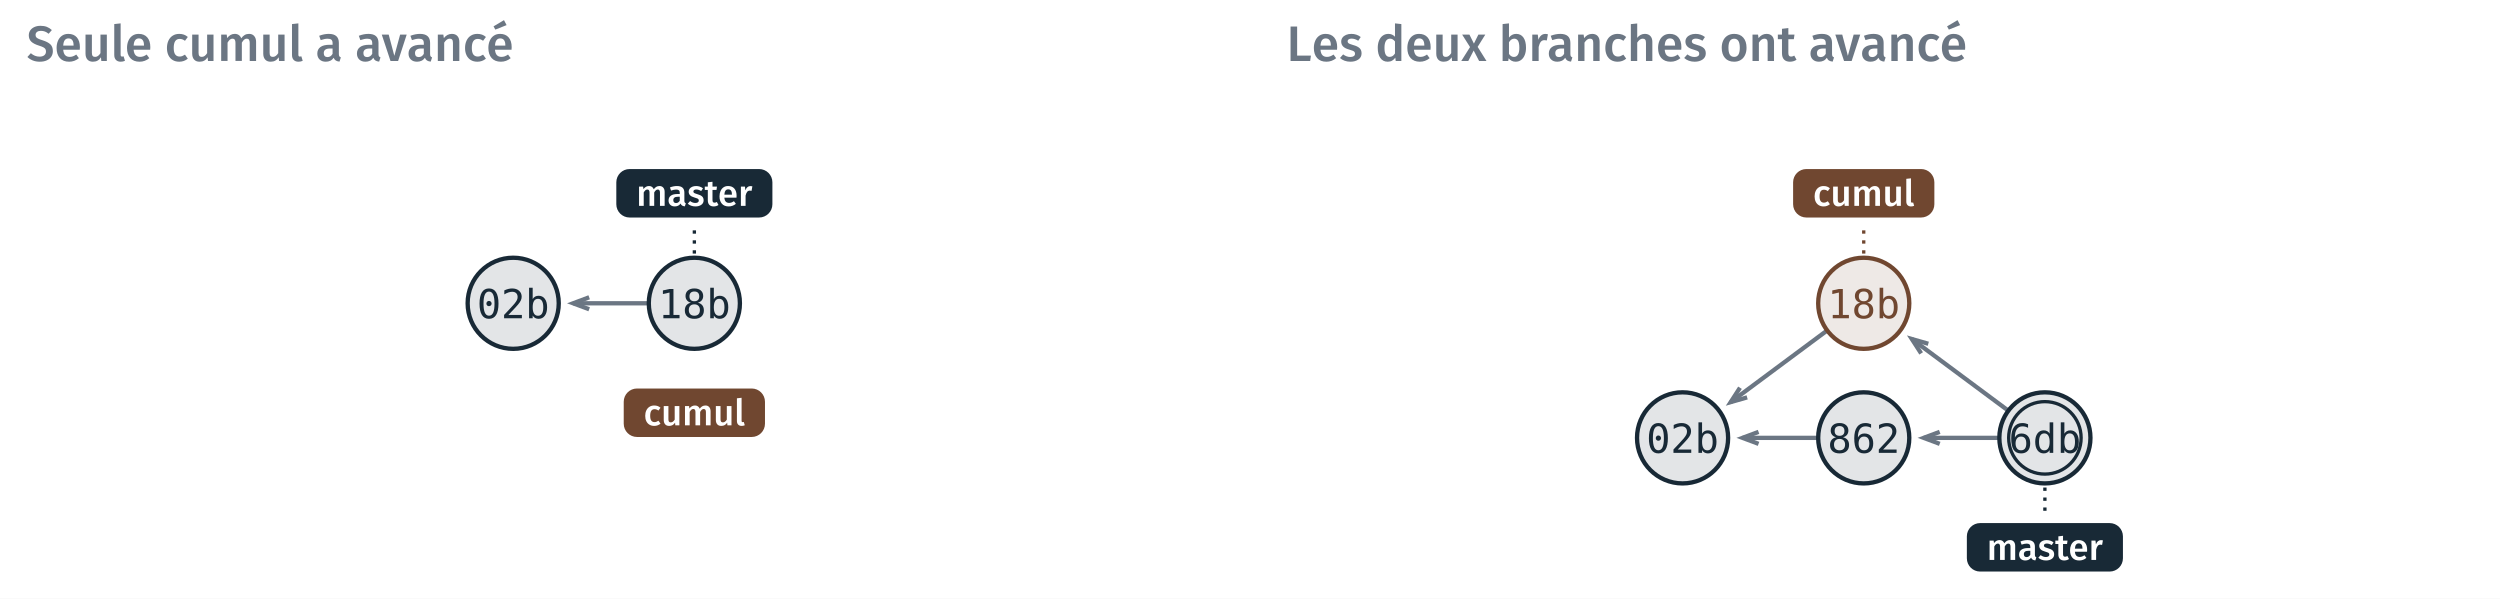
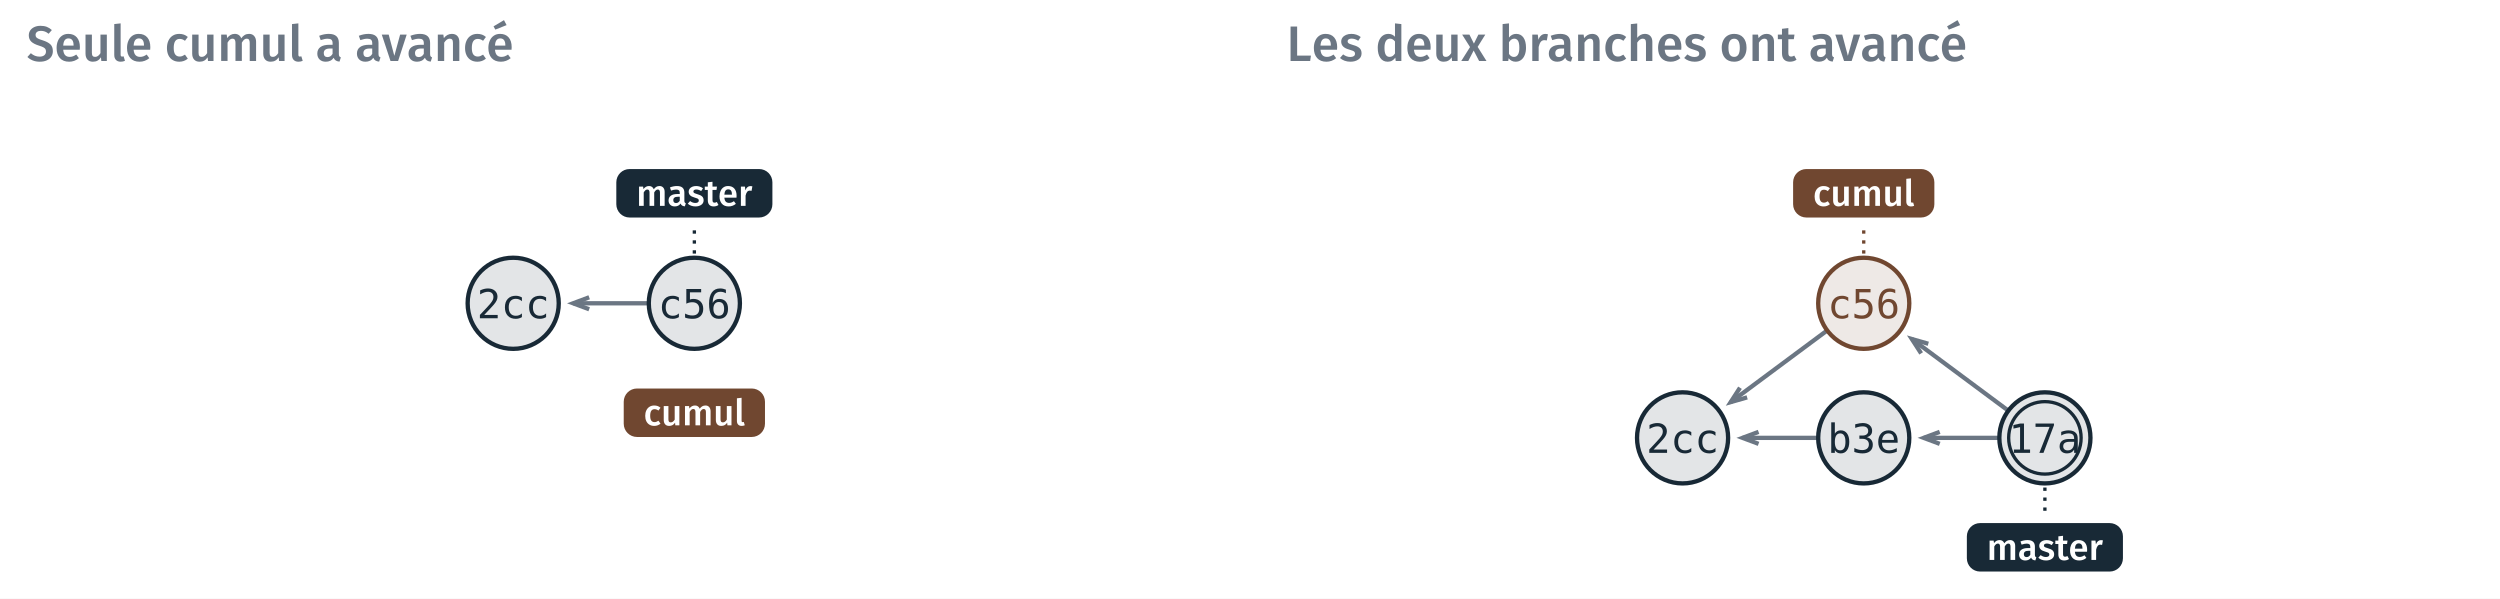
<svg xmlns="http://www.w3.org/2000/svg" xmlns:xlink="http://www.w3.org/1999/xlink" viewBox="0 0 753.008 180.32" width="753.008pt" height="180.32pt">
  <path fill="#ffffff" fill-rule="nonzero" d="M 0 0v 180.32h 753.008v -180.32Z " />
  <g transform="translate(8 8)">
    <g transform="matrix(1 0 0 -1 0 10.365)">
      <use xlink:href="#g34920DC340AC0C102C23E41EA1D103FE" x="0" y="0" fill="#6b7683" fill-rule="nonzero" />
      <use xlink:href="#g350F5928E989DB791F1D035F1FC17CD2" x="8.4" y="0" fill="#6b7683" fill-rule="nonzero" />
      <use xlink:href="#g2A3DEC258FBEEE7E6DEBD7495106C517" x="16.68" y="0" fill="#6b7683" fill-rule="nonzero" />
      <use xlink:href="#g994AC41E0F0BFC637D782C4E1D128283" x="25.335" y="0" fill="#6b7683" fill-rule="nonzero" />
      <use xlink:href="#g350F5928E989DB791F1D035F1FC17CD2" x="29.61" y="0" fill="#6b7683" fill-rule="nonzero" />
      <use xlink:href="#gBF2F677CC0C3E1ACA378AB29A5D49662" x="41.64" y="0" fill="#6b7683" fill-rule="nonzero" />
      <use xlink:href="#g2A3DEC258FBEEE7E6DEBD7495106C517" x="48.81" y="0" fill="#6b7683" fill-rule="nonzero" />
      <use xlink:href="#g44CBF918C9463109B2374E115EE64607" x="57.465" y="0" fill="#6b7683" fill-rule="nonzero" />
      <use xlink:href="#g2A3DEC258FBEEE7E6DEBD7495106C517" x="70.215" y="0" fill="#6b7683" fill-rule="nonzero" />
      <use xlink:href="#g994AC41E0F0BFC637D782C4E1D128283" x="78.87" y="0" fill="#6b7683" fill-rule="nonzero" />
      <use xlink:href="#g1F3A61A4A8785A37A6C0ED5606730C7E" x="87.045" y="0" fill="#6b7683" fill-rule="nonzero" />
      <use xlink:href="#g1F3A61A4A8785A37A6C0ED5606730C7E" x="98.985" y="0" fill="#6b7683" fill-rule="nonzero" />
      <use xlink:href="#g8CD951F0CF547FBB5A1A20AA083895E5" x="106.965" y="0" fill="#6b7683" fill-rule="nonzero" />
      <use xlink:href="#g1F3A61A4A8785A37A6C0ED5606730C7E" x="114.525" y="0" fill="#6b7683" fill-rule="nonzero" />
      <use xlink:href="#g3FC8FC01464E9C45C73B69D92287A1D7" x="122.715" y="0" fill="#6b7683" fill-rule="nonzero" />
      <use xlink:href="#gBF2F677CC0C3E1ACA378AB29A5D49662" x="131.43" y="0" fill="#6b7683" fill-rule="nonzero" />
      <use xlink:href="#g43D339D1BFDFDBBADDD34128D2D4FC19" x="138.45" y="0" fill="#6b7683" fill-rule="nonzero" />
    </g>
    <g transform="translate(132.8554 42.915)">
      <path fill="none" stroke="#6b7683" stroke-width="1.3" stroke-linecap="butt" stroke-linejoin="miter" stroke-miterlimit="4" transform="translate(31.78509 40.43497)" d="M 0 0m 22.782 0h -22.782" />
      <path fill="none" stroke="#6b7683" stroke-width="1.3" stroke-linecap="butt" stroke-linejoin="miter" stroke-miterlimit="4" transform="translate(31.78506 38.62788)" d="M 0 0m 4.819 3.614l -4.819 -1.807l 4.819 -1.807" />
      <path fill="#e3e5e7" fill-rule="nonzero" stroke="#182936" stroke-width="1.3" stroke-linecap="butt" stroke-linejoin="miter" stroke-miterlimit="4" transform="translate(0 26.71528)" d="M 0 0m 13.72 0c -7.57 0 -13.72 6.149 -13.72 13.72c 0 7.57 6.149 13.72 13.72 13.72c 7.57 0 13.72 -6.149 13.72 -13.72c 0 -7.57 -6.149 -13.72 -13.72 -13.72Z " />
      <path fill="none" transform="translate(2.792463 35.75272)" d="M 0 0h 21.854v 9.365h -21.854v -9.365Z " />
      <g transform="translate(2.792463 35.75272)">
        <g transform="matrix(1 0 0 -1 0 9.193164)">
-           <use xlink:href="#g50AC3CED861D3E5D03ECAC8BCE825CF3" x="0" y="0" fill="#182936" fill-rule="nonzero" />
-           <use xlink:href="#g6074D1381E1BBE586EBA8080EFF963A7" x="7.285" y="0" fill="#182936" fill-rule="nonzero" />
-           <use xlink:href="#g2AF7715E3EDE202AFB27E77C34576CEA" x="14.57" y="0" fill="#182936" fill-rule="nonzero" />
+           <use xlink:href="#g63AC33C3D3BCDAEFCD23EC7EB4421C89" x="0" y="0" fill="#182936" fill-rule="nonzero" />
+           <use xlink:href="#gF0CBDC6F88FEC0D878A131B40FB4D338" x="7.285" y="0" fill="#182936" fill-rule="nonzero" />
+           <use xlink:href="#gF0CBDC6F88FEC0D878A131B40FB4D338" x="14.57" y="0" fill="#182936" fill-rule="nonzero" />
        </g>
      </g>
      <path fill="#e3e5e7" fill-rule="nonzero" stroke="#182936" stroke-width="1.3" stroke-linecap="butt" stroke-linejoin="miter" stroke-miterlimit="4" transform="translate(54.56693 26.71528)" d="M 0 0m 13.72 0c -7.57 0 -13.72 6.149 -13.72 13.72c 0 7.57 6.149 13.72 13.72 13.72c 7.57 0 13.72 -6.149 13.72 -13.72c 0 -7.57 -6.149 -13.72 -13.72 -13.72Z " />
      <path fill="none" transform="translate(57.35939 35.75272)" d="M 0 0h 21.854v 9.365h -21.854v -9.365Z " />
      <g transform="translate(57.35939 35.75272)">
        <g transform="matrix(1 0 0 -1 0 9.193164)">
-           <use xlink:href="#g5D3256507F1371F962DC2E4B5AC49C53" x="0" y="0" fill="#182936" fill-rule="nonzero" />
-           <use xlink:href="#g4611E694298EE1A2810F91BF25724311" x="7.285" y="0" fill="#182936" fill-rule="nonzero" />
-           <use xlink:href="#g2AF7715E3EDE202AFB27E77C34576CEA" x="14.57" y="0" fill="#182936" fill-rule="nonzero" />
+           <use xlink:href="#gF0CBDC6F88FEC0D878A131B40FB4D338" x="0" y="0" fill="#182936" fill-rule="nonzero" />
+           <use xlink:href="#gF30B9896B1E50C78F167B7303275B9A6" x="7.285" y="0" fill="#182936" fill-rule="nonzero" />
+           <use xlink:href="#gC5D1CC0C13C15829F1CD2F58496D3B5D" x="14.57" y="0" fill="#182936" fill-rule="nonzero" />
        </g>
      </g>
      <path fill="none" stroke="#182936" stroke-width="1" stroke-linecap="butt" stroke-linejoin="miter" stroke-miterlimit="4" stroke-dashoffset="0" stroke-dasharray="1 2" transform="translate(68.28661 16.73733)" d="M 0 0m 0 8.731v -8.731" />
      <path fill="none" transform="translate(44.78011)" d="M 0 0h 47.013v 14.766h -47.013v -14.766Z " />
      <g transform="translate(44.78011 -1.46e-7)">
        <g>
          <path fill="#182936" fill-rule="nonzero" d="M 0 0m 0 4c 0 -2.209 1.791 -4 4 -4h 39.013c 2.209 0 4 1.791 4 4v 6.601c 0 2.209 -1.791 4 -4 4h -39.013c -2.209 0 -4 -1.791 -4 -4Z " />
          <g transform="matrix(1 0 0 -1 6 11.101)">
            <use xlink:href="#gF9DD491339A149389698ACC25E5735F4" x="0" y="0" fill="#ffffff" fill-rule="nonzero" />
            <use xlink:href="#g431BE685E59292EB34987B9294DD8B42" x="9.35" y="0" fill="#ffffff" fill-rule="nonzero" />
            <use xlink:href="#g8D9CE21D759756C66568AE0565D42842" x="15.356" y="0" fill="#ffffff" fill-rule="nonzero" />
            <use xlink:href="#g3142F42300D9D7BE3E2B30FA4A05EFDF" x="20.592" y="0" fill="#ffffff" fill-rule="nonzero" />
            <use xlink:href="#g141338F259EBCFED8D5222C57A367E13" x="24.607" y="0" fill="#ffffff" fill-rule="nonzero" />
            <use xlink:href="#g43AC1254031983F275B1873D9D480725" x="30.679" y="0" fill="#ffffff" fill-rule="nonzero" />
          </g>
        </g>
      </g>
      <path fill="none" transform="translate(47.01311 66.10394)" d="M 0 0h 42.547v 14.766h -42.547v -14.766Z " />
      <g transform="translate(47.01311 66.10394)">
        <g>
          <path fill="#704730" fill-rule="nonzero" d="M 0 0m 0 4c 0 -2.209 1.791 -4 4 -4h 34.547c 2.209 0 4 1.791 4 4v 6.601c 0 2.209 -1.791 4 -4 4h -34.547c -2.209 0 -4 -1.791 -4 -4Z " />
          <g transform="matrix(1 0 0 -1 6 11.101)">
            <use xlink:href="#g105393585653BA119EB35E84A5DCB890" x="0" y="0" fill="#ffffff" fill-rule="nonzero" />
            <use xlink:href="#g1EA649B3A55EB1E89021AE46B3C95C1C" x="5.258" y="0" fill="#ffffff" fill-rule="nonzero" />
            <use xlink:href="#gF9DD491339A149389698ACC25E5735F4" x="11.605" y="0" fill="#ffffff" fill-rule="nonzero" />
            <use xlink:href="#g1EA649B3A55EB1E89021AE46B3C95C1C" x="20.955" y="0" fill="#ffffff" fill-rule="nonzero" />
            <use xlink:href="#g5C9BC4159AAD84770F976219B4C9B745" x="27.302" y="0" fill="#ffffff" fill-rule="nonzero" />
          </g>
        </g>
      </g>
    </g>
  </g>
  <g transform="translate(387.5039 8)">
    <g transform="matrix(1 0 0 -1 0 10.365)">
      <use xlink:href="#gCFE242E84FCE1A5EA1058E689B8C8B94" x="0" y="0" fill="#6b7683" fill-rule="nonzero" />
      <use xlink:href="#g350F5928E989DB791F1D035F1FC17CD2" x="7.59" y="0" fill="#6b7683" fill-rule="nonzero" />
      <use xlink:href="#gA1569972B9B1286F358E34144526E271" x="15.87" y="0" fill="#6b7683" fill-rule="nonzero" />
      <use xlink:href="#g9699FD8834BE3742FF4D3B7CF7CA04" x="26.76" y="0" fill="#6b7683" fill-rule="nonzero" />
      <use xlink:href="#g350F5928E989DB791F1D035F1FC17CD2" x="35.745" y="0" fill="#6b7683" fill-rule="nonzero" />
      <use xlink:href="#g2A3DEC258FBEEE7E6DEBD7495106C517" x="44.025" y="0" fill="#6b7683" fill-rule="nonzero" />
      <use xlink:href="#g2A511839D968E63F33F7366258C57C00" x="52.68" y="0" fill="#6b7683" fill-rule="nonzero" />
      <use xlink:href="#g47F8C0DA700836F3E180BA38D8C0404" x="63.93" y="0" fill="#6b7683" fill-rule="nonzero" />
      <use xlink:href="#g41A44CB2BBD02F9C7E7D0F7D0580D522" x="72.87" y="0" fill="#6b7683" fill-rule="nonzero" />
      <use xlink:href="#g1F3A61A4A8785A37A6C0ED5606730C7E" x="78.48" y="0" fill="#6b7683" fill-rule="nonzero" />
      <use xlink:href="#g3FC8FC01464E9C45C73B69D92287A1D7" x="86.67" y="0" fill="#6b7683" fill-rule="nonzero" />
      <use xlink:href="#gBF2F677CC0C3E1ACA378AB29A5D49662" x="95.385" y="0" fill="#6b7683" fill-rule="nonzero" />
      <use xlink:href="#g5E7FECA650D42C70027E1BA7F47E1B85" x="102.555" y="0" fill="#6b7683" fill-rule="nonzero" />
      <use xlink:href="#g350F5928E989DB791F1D035F1FC17CD2" x="111.27" y="0" fill="#6b7683" fill-rule="nonzero" />
      <use xlink:href="#gA1569972B9B1286F358E34144526E271" x="119.55" y="0" fill="#6b7683" fill-rule="nonzero" />
      <use xlink:href="#gBF4044AA781AFCE2F01DEB31D8799BC6" x="130.44" y="0" fill="#6b7683" fill-rule="nonzero" />
      <use xlink:href="#g3FC8FC01464E9C45C73B69D92287A1D7" x="139.2" y="0" fill="#6b7683" fill-rule="nonzero" />
      <use xlink:href="#g1DFCE3AD272BC9C0281405256D65B61A" x="147.915" y="0" fill="#6b7683" fill-rule="nonzero" />
      <use xlink:href="#g1F3A61A4A8785A37A6C0ED5606730C7E" x="157.29" y="0" fill="#6b7683" fill-rule="nonzero" />
      <use xlink:href="#g8CD951F0CF547FBB5A1A20AA083895E5" x="165.27" y="0" fill="#6b7683" fill-rule="nonzero" />
      <use xlink:href="#g1F3A61A4A8785A37A6C0ED5606730C7E" x="172.83" y="0" fill="#6b7683" fill-rule="nonzero" />
      <use xlink:href="#g3FC8FC01464E9C45C73B69D92287A1D7" x="181.02" y="0" fill="#6b7683" fill-rule="nonzero" />
      <use xlink:href="#gBF2F677CC0C3E1ACA378AB29A5D49662" x="189.735" y="0" fill="#6b7683" fill-rule="nonzero" />
      <use xlink:href="#g43D339D1BFDFDBBADDD34128D2D4FC19" x="196.755" y="0" fill="#6b7683" fill-rule="nonzero" />
    </g>
    <g transform="translate(105.5719 42.915)">
      <path fill="none" stroke="#6b7683" stroke-width="1.3" stroke-linecap="butt" stroke-linejoin="miter" stroke-miterlimit="4" transform="translate(31.78509 80.9704)" d="M 0 0m 22.782 0h -22.782" />
      <path fill="none" stroke="#6b7683" stroke-width="1.3" stroke-linecap="butt" stroke-linejoin="miter" stroke-miterlimit="4" transform="translate(31.78506 79.16331)" d="M 0 0m 4.819 3.614l -4.819 -1.807l 4.819 -1.807" />
      <path fill="none" stroke="#6b7683" stroke-width="1.3" stroke-linecap="butt" stroke-linejoin="miter" stroke-miterlimit="4" transform="translate(28.22158 48.61635)" d="M 0 0m 29.052 0l -29.052 21.581" />
      <path fill="none" stroke="#6b7683" stroke-width="1.3" stroke-linecap="butt" stroke-linejoin="miter" stroke-miterlimit="4" transform="translate(28.22155 65.87333)" d="M 0 0m 4.946 2.901l -4.946 1.423l 2.791 -4.324" />
      <path fill="none" stroke="#6b7683" stroke-width="1.3" stroke-linecap="butt" stroke-linejoin="miter" stroke-miterlimit="4" transform="translate(86.35202 80.9704)" d="M 0 0m 22.782 0h -22.782" />
      <path fill="none" stroke="#6b7683" stroke-width="1.3" stroke-linecap="butt" stroke-linejoin="miter" stroke-miterlimit="4" transform="translate(86.35199 79.16331)" d="M 0 0m 4.819 3.614l -4.819 -1.807l 4.819 -1.807" />
      <path fill="none" stroke="#6b7683" stroke-width="1.3" stroke-linecap="butt" stroke-linejoin="miter" stroke-miterlimit="4" transform="translate(82.78851 51.2078)" d="M 0 0m 29.052 21.581l -29.052 -21.581" />
      <path fill="none" stroke="#6b7683" stroke-width="1.3" stroke-linecap="butt" stroke-linejoin="miter" stroke-miterlimit="4" transform="translate(82.78848 51.20778)" d="M 0 0m 2.791 4.324l -2.791 -4.324l 4.946 1.423" />
      <path fill="#e3e5e7" fill-rule="nonzero" stroke="#182936" stroke-width="1.3" stroke-linecap="butt" stroke-linejoin="miter" stroke-miterlimit="4" transform="translate(0 67.25072)" d="M 0 0m 13.72 0c -7.57 0 -13.72 6.149 -13.72 13.72c 0 7.57 6.149 13.72 13.72 13.72c 7.57 0 13.72 -6.149 13.72 -13.72c 0 -7.57 -6.149 -13.72 -13.72 -13.72Z " />
      <path fill="none" transform="translate(2.792463 76.28815)" d="M 0 0h 21.854v 9.365h -21.854v -9.365Z " />
      <g transform="translate(2.792463 76.28815)">
        <g transform="matrix(1 0 0 -1 0 9.193164)">
-           <use xlink:href="#g50AC3CED861D3E5D03ECAC8BCE825CF3" x="0" y="0" fill="#182936" fill-rule="nonzero" />
-           <use xlink:href="#g6074D1381E1BBE586EBA8080EFF963A7" x="7.285" y="0" fill="#182936" fill-rule="nonzero" />
-           <use xlink:href="#g2AF7715E3EDE202AFB27E77C34576CEA" x="14.57" y="0" fill="#182936" fill-rule="nonzero" />
+           <use xlink:href="#g63AC33C3D3BCDAEFCD23EC7EB4421C89" x="0" y="0" fill="#182936" fill-rule="nonzero" />
+           <use xlink:href="#gF0CBDC6F88FEC0D878A131B40FB4D338" x="7.285" y="0" fill="#182936" fill-rule="nonzero" />
+           <use xlink:href="#gF0CBDC6F88FEC0D878A131B40FB4D338" x="14.57" y="0" fill="#182936" fill-rule="nonzero" />
        </g>
      </g>
      <path fill="#e3e5e7" fill-rule="nonzero" stroke="#182936" stroke-width="1.3" stroke-linecap="butt" stroke-linejoin="miter" stroke-miterlimit="4" transform="translate(54.56693 67.25072)" d="M 0 0m 13.72 0c -7.57 0 -13.72 6.149 -13.72 13.72c 0 7.57 6.149 13.72 13.72 13.72c 7.57 0 13.72 -6.149 13.72 -13.72c 0 -7.57 -6.149 -13.72 -13.72 -13.72Z " />
      <path fill="none" transform="translate(57.35939 76.28815)" d="M 0 0h 21.854v 9.365h -21.854v -9.365Z " />
      <g transform="translate(57.35939 76.28815)">
        <g transform="matrix(1 0 0 -1 0 9.193164)">
-           <use xlink:href="#g4611E694298EE1A2810F91BF25724311" x="0" y="0" fill="#182936" fill-rule="nonzero" />
-           <use xlink:href="#g6A52CD71A802FCC3FA323334EEE25591" x="7.285" y="0" fill="#182936" fill-rule="nonzero" />
-           <use xlink:href="#g6074D1381E1BBE586EBA8080EFF963A7" x="14.57" y="0" fill="#182936" fill-rule="nonzero" />
+           <use xlink:href="#gD89CEF6856DC4CA8CD26885787D1ADA5" x="0" y="0" fill="#182936" fill-rule="nonzero" />
+           <use xlink:href="#gA64231956EB49FB4A4ECC08E06D252A2" x="7.285" y="0" fill="#182936" fill-rule="nonzero" />
+           <use xlink:href="#gE0062A839FA3FE4771C663A529AB36DD" x="14.57" y="0" fill="#182936" fill-rule="nonzero" />
        </g>
      </g>
      <path fill="#eee9e6" fill-rule="nonzero" stroke="#704730" stroke-width="1.3" stroke-linecap="butt" stroke-linejoin="miter" stroke-miterlimit="4" transform="translate(54.56693 26.71528)" d="M 0 0m 13.72 0c -7.57 0 -13.72 6.149 -13.72 13.72c 0 7.57 6.149 13.72 13.72 13.72c 7.57 0 13.72 -6.149 13.72 -13.72c 0 -7.57 -6.149 -13.72 -13.72 -13.72Z " />
      <path fill="none" transform="translate(57.35939 35.75272)" d="M 0 0h 21.854v 9.365h -21.854v -9.365Z " />
      <g transform="translate(57.35939 35.75272)">
        <g transform="matrix(1 0 0 -1 0 9.193164)">
-           <use xlink:href="#g5D3256507F1371F962DC2E4B5AC49C53" x="0" y="0" fill="#704730" fill-rule="nonzero" />
-           <use xlink:href="#g4611E694298EE1A2810F91BF25724311" x="7.285" y="0" fill="#704730" fill-rule="nonzero" />
-           <use xlink:href="#g2AF7715E3EDE202AFB27E77C34576CEA" x="14.57" y="0" fill="#704730" fill-rule="nonzero" />
+           <use xlink:href="#gF0CBDC6F88FEC0D878A131B40FB4D338" x="0" y="0" fill="#704730" fill-rule="nonzero" />
+           <use xlink:href="#gF30B9896B1E50C78F167B7303275B9A6" x="7.285" y="0" fill="#704730" fill-rule="nonzero" />
+           <use xlink:href="#gC5D1CC0C13C15829F1CD2F58496D3B5D" x="14.57" y="0" fill="#704730" fill-rule="nonzero" />
        </g>
      </g>
      <path fill="#e3e5e7" fill-rule="nonzero" stroke="#182936" stroke-width="1.3" stroke-linecap="butt" stroke-linejoin="miter" stroke-miterlimit="4" transform="translate(109.1339 67.25072)" d="M 0 0m 13.72 0c -7.57 0 -13.72 6.149 -13.72 13.72c 0 7.57 6.149 13.72 13.72 13.72c 7.57 0 13.72 -6.149 13.72 -13.72c 0 -7.57 -6.149 -13.72 -13.72 -13.72Z " />
      <path fill="none" stroke="#182936" stroke-width="1" stroke-linecap="butt" stroke-linejoin="miter" stroke-miterlimit="4" transform="translate(111.9402 70.05702)" d="M 0 0m 10.913 0c -6.022 0 -10.913 4.892 -10.913 10.913c 0 6.022 4.892 10.913 10.913 10.913c 6.022 0 10.913 -4.892 10.913 -10.913c 0 -6.022 -4.892 -10.913 -10.913 -10.913Z " />
      <path fill="none" transform="translate(111.9263 76.28815)" d="M 0 0h 21.854v 9.365h -21.854v -9.365Z " />
      <g transform="translate(111.9263 76.28815)">
        <g transform="matrix(1 0 0 -1 0 9.193164)">
-           <use xlink:href="#g6A52CD71A802FCC3FA323334EEE25591" x="0" y="0" fill="#182936" fill-rule="nonzero" />
-           <use xlink:href="#g48C6F5E25A35DF800FAF1B0C1B1E3BA7" x="7.285" y="0" fill="#182936" fill-rule="nonzero" />
-           <use xlink:href="#g2AF7715E3EDE202AFB27E77C34576CEA" x="14.57" y="0" fill="#182936" fill-rule="nonzero" />
+           <use xlink:href="#g7E020CF296F9346D98E032827D4B7AE9" x="0" y="0" fill="#182936" fill-rule="nonzero" />
+           <use xlink:href="#gF63B152E9D1036A97AAD413B85D8AF82" x="7.285" y="0" fill="#182936" fill-rule="nonzero" />
+           <use xlink:href="#g9EA213E2A7A381CC2C57B54819836BD7" x="14.57" y="0" fill="#182936" fill-rule="nonzero" />
        </g>
      </g>
      <path fill="none" stroke="#182936" stroke-width="1" stroke-linecap="butt" stroke-linejoin="miter" stroke-miterlimit="4" stroke-dashoffset="0" stroke-dasharray="1 2" transform="translate(122.8535 95.93733)" d="M 0 0v 8.731" />
      <path fill="none" transform="translate(99.34704 106.6394)" d="M 0 0h 47.013v 14.766h -47.013v -14.766Z " />
      <g transform="translate(99.34704 106.6394)">
        <g>
          <path fill="#182936" fill-rule="nonzero" d="M 0 0m 0 4c 0 -2.209 1.791 -4 4 -4h 39.013c 2.209 0 4 1.791 4 4v 6.601c 0 2.209 -1.791 4 -4 4h -39.013c -2.209 0 -4 -1.791 -4 -4Z " />
          <g transform="matrix(1 0 0 -1 6 11.101)">
            <use xlink:href="#gF9DD491339A149389698ACC25E5735F4" x="0" y="0" fill="#ffffff" fill-rule="nonzero" />
            <use xlink:href="#g431BE685E59292EB34987B9294DD8B42" x="9.35" y="0" fill="#ffffff" fill-rule="nonzero" />
            <use xlink:href="#g8D9CE21D759756C66568AE0565D42842" x="15.356" y="0" fill="#ffffff" fill-rule="nonzero" />
            <use xlink:href="#g3142F42300D9D7BE3E2B30FA4A05EFDF" x="20.592" y="0" fill="#ffffff" fill-rule="nonzero" />
            <use xlink:href="#g141338F259EBCFED8D5222C57A367E13" x="24.607" y="0" fill="#ffffff" fill-rule="nonzero" />
            <use xlink:href="#g43AC1254031983F275B1873D9D480725" x="30.679" y="0" fill="#ffffff" fill-rule="nonzero" />
          </g>
        </g>
      </g>
      <path fill="none" stroke="#704730" stroke-width="1" stroke-linecap="butt" stroke-linejoin="miter" stroke-miterlimit="4" stroke-dashoffset="0" stroke-dasharray="1 2" transform="translate(68.28661 16.73733)" d="M 0 0m 0 8.731v -8.731" />
      <path fill="none" transform="translate(47.01311)" d="M 0 0h 42.547v 14.766h -42.547v -14.766Z " />
      <g transform="translate(47.01311 -1.46e-7)">
        <g>
          <path fill="#704730" fill-rule="nonzero" d="M 0 0m 0 4c 0 -2.209 1.791 -4 4 -4h 34.547c 2.209 0 4 1.791 4 4v 6.601c 0 2.209 -1.791 4 -4 4h -34.547c -2.209 0 -4 -1.791 -4 -4Z " />
          <g transform="matrix(1 0 0 -1 6 11.101)">
            <use xlink:href="#g105393585653BA119EB35E84A5DCB890" x="0" y="0" fill="#ffffff" fill-rule="nonzero" />
            <use xlink:href="#g1EA649B3A55EB1E89021AE46B3C95C1C" x="5.258" y="0" fill="#ffffff" fill-rule="nonzero" />
            <use xlink:href="#gF9DD491339A149389698ACC25E5735F4" x="11.605" y="0" fill="#ffffff" fill-rule="nonzero" />
            <use xlink:href="#g1EA649B3A55EB1E89021AE46B3C95C1C" x="20.955" y="0" fill="#ffffff" fill-rule="nonzero" />
            <use xlink:href="#g5C9BC4159AAD84770F976219B4C9B745" x="27.302" y="0" fill="#ffffff" fill-rule="nonzero" />
          </g>
        </g>
      </g>
    </g>
  </g>
  <defs>
    <symbol id="g34920DC340AC0C102C23E41EA1D103FE" overflow="visible">
      <path d="M 0 0m 6.105 10.275q 0.81 -0.315 1.515 -0.96l -0.975 -1.125q -0.555 0.465 -1.117 0.675q -0.562 0.21 -1.208 0.21q -0.72 0 -1.163 -0.323q -0.443 -0.323 -0.443 -0.907q 0 -0.39 0.172 -0.645q 0.172 -0.255 0.623 -0.48q 0.45 -0.225 1.335 -0.495q 1.53 -0.48 2.303 -1.192q 0.772 -0.713 0.772 -2.078q 0 -0.93 -0.472 -1.65q -0.472 -0.72 -1.357 -1.125q -0.885 -0.405 -2.1 -0.405q -1.185 0 -2.123 0.383q -0.938 0.383 -1.613 1.042l 1.035 1.14q 0.585 -0.51 1.23 -0.772q 0.645 -0.263 1.425 -0.263q 0.855 0 1.38 0.405q 0.525 0.405 0.525 1.14q 0 0.45 -0.18 0.743q -0.18 0.292 -0.615 0.525q -0.435 0.233 -1.26 0.487q -1.65 0.51 -2.385 1.23q -0.735 0.72 -0.735 1.89q 0 0.855 0.45 1.5q 0.45 0.645 1.252 1.005q 0.802 0.36 1.823 0.36q 1.095 0 1.905 -0.315Z " />
    </symbol>
    <symbol id="g350F5928E989DB791F1D035F1FC17CD2" overflow="visible">
      <path d="M 0 0m 7.62 3.375h -4.98q 0.105 -1.155 0.608 -1.65q 0.502 -0.495 1.343 -0.495q 0.525 0 0.99 0.172q 0.465 0.172 0.99 0.532l 0.795 -1.095q -1.32 -1.065 -2.94 -1.065q -1.815 0 -2.797 1.11q -0.983 1.11 -0.983 3.03q 0 1.215 0.42 2.183q 0.42 0.968 1.215 1.515q 0.795 0.547 1.89 0.547q 1.665 0 2.58 -1.058q 0.915 -1.058 0.915 -2.947q 0 -0.15 -0.045 -0.78Z m -1.86 1.335q 0 2.085 -1.545 2.085q -0.705 0 -1.103 -0.517q -0.398 -0.517 -0.472 -1.657h 3.12v 0.09Z " />
    </symbol>
    <symbol id="g2A3DEC258FBEEE7E6DEBD7495106C517" overflow="visible">
      <path d="M 0 0m 7.5 0h -1.665l -0.105 1.11q -0.435 -0.675 -1.028 -1.005q -0.593 -0.33 -1.403 -0.33q -1.065 0 -1.643 0.652q -0.578 0.652 -0.578 1.808v 5.7h 1.92v -5.46q 0 -0.675 0.233 -0.96q 0.233 -0.285 0.743 -0.285q 0.915 0 1.605 1.125v 5.58h 1.92v -7.935Z " />
    </symbol>
    <symbol id="g994AC41E0F0BFC637D782C4E1D128283" overflow="visible">
      <path d="M 0 0m 1.597 0.307q -0.517 0.532 -0.517 1.508v 9.3l 1.92 0.21v -9.45q 0 -0.555 0.45 -0.555q 0.225 0 0.45 0.075l 0.405 -1.35q -0.6 -0.27 -1.275 -0.27q -0.915 0 -1.433 0.532Z " />
    </symbol>
    <symbol id="gBF2F677CC0C3E1ACA378AB29A5D49662" overflow="visible">
      <path d="M 0 0m 5.753 7.935q 0.623 -0.225 1.177 -0.705l -0.855 -1.155q -0.405 0.3 -0.78 0.435q -0.375 0.135 -0.825 0.135q -1.785 0 -1.785 -2.715q 0 -1.38 0.465 -1.988q 0.465 -0.608 1.32 -0.608q 0.42 0 0.772 0.135q 0.352 0.135 0.833 0.435l 0.855 -1.215q -1.125 -0.915 -2.565 -0.915q -1.14 0 -1.98 0.502q -0.84 0.502 -1.29 1.433q -0.45 0.93 -0.45 2.19q 0 1.26 0.45 2.228q 0.45 0.968 1.29 1.5q 0.84 0.532 1.965 0.532q 0.78 0 1.403 -0.225Z " />
    </symbol>
    <symbol id="g44CBF918C9463109B2374E115EE64607" overflow="visible">
      <path d="M 0 0m 11.1 7.508q 0.57 -0.652 0.57 -1.762v -5.745h -1.92v 5.445q 0 1.275 -0.87 1.275q -0.465 0 -0.802 -0.292q -0.338 -0.292 -0.698 -0.907v -5.52h -1.92v 5.445q 0 1.275 -0.87 1.275q -0.48 0 -0.818 -0.292q -0.338 -0.292 -0.698 -0.907v -5.52h -1.92v 7.935h 1.665l 0.15 -1.035q 0.9 1.26 2.295 1.26q 0.69 0 1.192 -0.345q 0.502 -0.345 0.743 -0.99q 0.465 0.66 1.035 0.998q 0.57 0.338 1.335 0.338q 0.96 0 1.53 -0.652Z " />
    </symbol>
    <symbol id="g1F3A61A4A8785A37A6C0ED5606730C7E" overflow="visible">
      <path d="M 0 0m 7.162 1.417q 0.142 -0.217 0.458 -0.338l -0.405 -1.275q -0.675 0.06 -1.103 0.323q -0.427 0.263 -0.652 0.833q -0.405 -0.6 -1.012 -0.892q -0.608 -0.292 -1.357 -0.292q -1.185 0 -1.875 0.675q -0.69 0.675 -0.69 1.77q 0 1.29 0.938 1.972q 0.938 0.682 2.678 0.682h 0.99v 0.45q 0 0.765 -0.352 1.073q -0.352 0.307 -1.133 0.307q -0.87 0 -2.1 -0.42l -0.45 1.305q 1.485 0.57 2.88 0.57q 3.045 0 3.045 -2.73v -3.33q 0 -0.465 0.142 -0.682Z m -2.033 0.728v 1.605h -0.795q -1.86 0 -1.86 -1.38q 0 -0.57 0.285 -0.885q 0.285 -0.315 0.84 -0.315q 0.975 0 1.53 0.975Z " />
    </symbol>
    <symbol id="g8CD951F0CF547FBB5A1A20AA083895E5" overflow="visible">
      <path d="M 0 0m 4.95 0h -2.295l -2.625 7.935h 2.085l 1.695 -6.39l 1.74 6.39h 1.98l -2.58 -7.935Z " />
    </symbol>
    <symbol id="g3FC8FC01464E9C45C73B69D92287A1D7" overflow="visible">
      <path d="M 0 0m 7.043 7.522q 0.593 -0.637 0.593 -1.778v -5.745h -1.92v 5.445q 0 0.705 -0.247 0.99q -0.247 0.285 -0.728 0.285q -0.495 0 -0.892 -0.307q -0.398 -0.307 -0.772 -0.892v -5.52h -1.92v 7.935h 1.665l 0.15 -1.05q 0.99 1.275 2.415 1.275q 1.065 0 1.657 -0.637Z " />
    </symbol>
    <symbol id="g43D339D1BFDFDBBADDD34128D2D4FC19" overflow="visible">
      <path d="M 0 0m 7.62 3.375h -4.98q 0.105 -1.155 0.608 -1.65q 0.502 -0.495 1.343 -0.495q 0.525 0 0.99 0.172q 0.465 0.172 0.99 0.532l 0.795 -1.095q -1.32 -1.065 -2.94 -1.065q -1.815 0 -2.797 1.11q -0.983 1.11 -0.983 3.03q 0 1.215 0.42 2.183q 0.42 0.968 1.215 1.515q 0.795 0.547 1.89 0.547q 1.665 0 2.58 -1.058q 0.915 -1.058 0.915 -2.947q 0 -0.15 -0.045 -0.78Z m -1.86 1.335q 0 2.085 -1.545 2.085q -0.705 0 -1.103 -0.517q -0.398 -0.517 -0.472 -1.657h 3.12v 0.09Z m 0.375 6.09l -3.39 -1.35l -0.54 0.975l 3.15 1.875l 0.78 -1.5Z " />
    </symbol>
-     <symbol id="g50AC3CED861D3E5D03ECAC8BCE825CF3" overflow="visible">
-       <path d="M 0 0m 2.854 4.431q 0 0.325 0.227 0.561q 0.227 0.236 0.547 0.236q 0.331 0 0.567 -0.236q 0.236 -0.236 0.236 -0.561q 0 -0.331 -0.233 -0.561q -0.233 -0.23 -0.57 -0.23q -0.331 0 -0.552 0.225q -0.222 0.225 -0.222 0.567Z m 0.786 3.604q -0.833 0 -1.244 -0.898q -0.411 -0.898 -0.411 -2.735q 0 -1.832 0.411 -2.73q 0.411 -0.898 1.244 -0.898q 0.839 0 1.25 0.898q 0.411 0.898 0.411 2.73q 0 1.837 -0.411 2.735q -0.411 0.898 -1.25 0.898Z m 0 0.945q 1.412 0 2.136 -1.158q 0.724 -1.158 0.724 -3.421q 0 -2.257 -0.724 -3.415q -0.724 -1.158 -2.136 -1.158q -1.412 0 -2.133 1.158q -0.721 1.158 -0.721 3.415q 0 2.263 0.721 3.421q 0.721 1.158 2.133 1.158Z " />
-     </symbol>
-     <symbol id="g6074D1381E1BBE586EBA8080EFF963A7" overflow="visible">
+     <symbol id="g63AC33C3D3BCDAEFCD23EC7EB4421C89" overflow="visible">
      <path d="M 0 0m 2.204 1.004h 4.053v -1.004h -5.359v 1.004q 1.105 1.164 1.932 2.056q 0.827 0.892 1.14 1.258q 0.591 0.721 0.798 1.167q 0.207 0.446 0.207 0.913q 0 0.739 -0.434 1.158q -0.434 0.419 -1.191 0.419q -0.538 0 -1.128 -0.195q -0.591 -0.195 -1.253 -0.591v 1.205q 0.609 0.29 1.196 0.437q 0.588 0.148 1.161 0.148q 1.294 0 2.083 -0.688q 0.789 -0.688 0.789 -1.805q 0 -0.567 -0.263 -1.134q -0.263 -0.567 -0.854 -1.253q -0.331 -0.384 -0.96 -1.063q -0.629 -0.679 -1.917 -2.032Z " />
    </symbol>
-     <symbol id="g2AF7715E3EDE202AFB27E77C34576CEA" overflow="visible">
-       <path d="M 0 0m 5.424 3.303q 0 1.264 -0.402 1.908q -0.402 0.644 -1.188 0.644q -0.792 0 -1.199 -0.647q -0.408 -0.647 -0.408 -1.905q 0 -1.253 0.408 -1.902q 0.408 -0.65 1.199 -0.65q 0.786 0 1.188 0.644q 0.402 0.644 0.402 1.908Z m -3.196 2.47q 0.26 0.484 0.718 0.744q 0.458 0.26 1.061 0.26q 1.193 0 1.879 -0.919q 0.685 -0.919 0.685 -2.532q 0 -1.637 -0.688 -2.567q -0.688 -0.931 -1.888 -0.931q -0.591 0 -1.043 0.257q -0.452 0.257 -0.724 0.747v -0.833h -1.087v 9.193h 1.087v -3.421Z " />
-     </symbol>
-     <symbol id="g5D3256507F1371F962DC2E4B5AC49C53" overflow="visible">
-       <path d="M 0 0m 1.595 1.004h 1.855v 6.741l -1.997 -0.449v 1.087l 1.985 0.437h 1.193v -7.817h 1.832v -1.004h -4.868v 1.004Z " />
-     </symbol>
-     <symbol id="g4611E694298EE1A2810F91BF25724311" overflow="visible">
-       <path d="M 0 0m 3.639 4.189q -0.798 0 -1.232 -0.446q -0.434 -0.446 -0.434 -1.261q 0 -0.815 0.44 -1.267q 0.44 -0.452 1.226 -0.452q 0.804 0 1.238 0.446q 0.434 0.446 0.434 1.273q 0 0.809 -0.44 1.258q -0.44 0.449 -1.232 0.449Z m -1.04 0.496q -0.762 0.195 -1.191 0.727q -0.428 0.532 -0.428 1.282q 0 1.052 0.715 1.669q 0.715 0.617 1.944 0.617q 1.235 0 1.95 -0.617q 0.715 -0.617 0.715 -1.669q 0 -0.75 -0.428 -1.282q -0.428 -0.532 -1.191 -0.727q 0.886 -0.195 1.356 -0.786q 0.47 -0.591 0.47 -1.53q 0 -1.193 -0.762 -1.867q -0.762 -0.674 -2.109 -0.674q -1.347 0 -2.106 0.671q -0.759 0.671 -0.759 1.858q 0 0.945 0.47 1.539q 0.47 0.594 1.356 0.789Z m -0.431 1.897q 0 -0.709 0.378 -1.081q 0.378 -0.372 1.093 -0.372q 0.721 0 1.099 0.372q 0.378 0.372 0.378 1.081q 0 0.721 -0.375 1.099q -0.375 0.378 -1.102 0.378q -0.715 0 -1.093 -0.381q -0.378 -0.381 -0.378 -1.096Z " />
+     <symbol id="gF0CBDC6F88FEC0D878A131B40FB4D338" overflow="visible">
+       <path d="M 0 0m 6.269 0.337q -0.437 -0.254 -0.901 -0.381q -0.464 -0.127 -0.948 -0.127q -1.536 0 -2.402 0.922q -0.866 0.922 -0.866 2.552q 0 1.631 0.866 2.552q 0.866 0.922 2.402 0.922q 0.479 0 0.933 -0.124q 0.455 -0.124 0.916 -0.384v -1.14q -0.431 0.384 -0.866 0.555q -0.434 0.171 -0.984 0.171q -1.022 0 -1.572 -0.662q -0.549 -0.662 -0.549 -1.891q 0 -1.223 0.552 -1.888q 0.552 -0.665 1.569 -0.665q 0.567 0 1.016 0.174q 0.449 0.174 0.833 0.541v -1.128Z " />
+     </symbol>
+     <symbol id="gF30B9896B1E50C78F167B7303275B9A6" overflow="visible">
+       <path d="M 0 0m 1.223 8.821h 4.467v -1.004h -3.379v -2.168q 0.254 0.095 0.511 0.139q 0.257 0.044 0.517 0.044q 1.371 0 2.174 -0.809q 0.804 -0.809 0.804 -2.192q 0 -1.394 -0.842 -2.198q -0.842 -0.804 -2.301 -0.804q -0.703 0 -1.285 0.095q -0.582 0.095 -1.043 0.284v 1.211q 0.544 -0.295 1.093 -0.44q 0.549 -0.145 1.123 -0.145q 0.987 0 1.521 0.52q 0.535 0.52 0.535 1.477q 0 0.945 -0.552 1.471q -0.552 0.526 -1.539 0.526q -0.479 0 -0.933 -0.109q -0.455 -0.109 -0.869 -0.328v 4.431Z " />
+     </symbol>
+     <symbol id="gC5D1CC0C13C15829F1CD2F58496D3B5D" overflow="visible">
+       <path d="M 0 0m 5.855 8.626v -1.099q -0.372 0.219 -0.792 0.334q -0.419 0.115 -0.874 0.115q -1.134 0 -1.719 -0.854q -0.585 -0.854 -0.585 -2.514q 0.284 0.591 0.786 0.907q 0.502 0.316 1.152 0.316q 1.276 0 1.976 -0.783q 0.7 -0.783 0.7 -2.219q 0 -1.43 -0.721 -2.216q -0.721 -0.786 -2.027 -0.786q -1.536 0 -2.251 1.102q -0.715 1.102 -0.715 3.471q 0 2.233 0.86 3.406q 0.86 1.173 2.49 1.173q 0.437 0 0.874 -0.092q 0.437 -0.092 0.845 -0.263Z m -2.127 -3.728q -0.762 0 -1.199 -0.549q -0.437 -0.549 -0.437 -1.518q 0 -0.969 0.437 -1.518q 0.437 -0.549 1.199 -0.549q 0.792 0 1.193 0.523q 0.402 0.523 0.402 1.545q 0 1.028 -0.402 1.548q -0.402 0.52 -1.193 0.52Z " />
    </symbol>
    <symbol id="gF9DD491339A149389698ACC25E5735F4" overflow="visible">
      <path d="M 0 0m 8.14 5.505q 0.418 -0.478 0.418 -1.292v -4.213h -1.408v 3.993q 0 0.935 -0.638 0.935q -0.341 0 -0.589 -0.214q -0.247 -0.214 -0.511 -0.665v -4.048h -1.408v 3.993q 0 0.935 -0.638 0.935q -0.352 0 -0.6 -0.214q -0.247 -0.214 -0.511 -0.665v -4.048h -1.408v 5.819h 1.221l 0.11 -0.759q 0.66 0.924 1.683 0.924q 0.506 0 0.875 -0.253q 0.368 -0.253 0.544 -0.726q 0.341 0.484 0.759 0.732q 0.418 0.247 0.979 0.247q 0.704 0 1.122 -0.478Z " />
    </symbol>
    <symbol id="g431BE685E59292EB34987B9294DD8B42" overflow="visible">
      <path d="M 0 0m 5.253 1.04q 0.104 -0.16 0.336 -0.247l -0.297 -0.935q -0.495 0.044 -0.808 0.236q -0.314 0.193 -0.478 0.611q -0.297 -0.44 -0.743 -0.654q -0.446 -0.214 -0.996 -0.214q -0.869 0 -1.375 0.495q -0.506 0.495 -0.506 1.298q 0 0.946 0.688 1.446q 0.688 0.5 1.964 0.5h 0.726v 0.33q 0 0.561 -0.259 0.786q -0.259 0.226 -0.831 0.226q -0.638 0 -1.54 -0.308l -0.33 0.957q 1.089 0.418 2.112 0.418q 2.233 0 2.233 -2.002v -2.442q 0 -0.341 0.104 -0.5Z m -1.49 0.533v 1.177h -0.583q -1.364 0 -1.364 -1.012q 0 -0.418 0.209 -0.649q 0.209 -0.231 0.616 -0.231q 0.715 0 1.122 0.715Z " />
    </symbol>
    <symbol id="g8D9CE21D759756C66568AE0565D42842" overflow="visible">
      <path d="M 0 0m 4.752 5.291l -0.55 -0.825q -0.748 0.473 -1.463 0.473q -0.418 0 -0.649 -0.16q -0.231 -0.16 -0.231 -0.423q 0 -0.198 0.099 -0.33q 0.099 -0.132 0.357 -0.247q 0.259 -0.116 0.764 -0.259q 0.946 -0.253 1.403 -0.671q 0.457 -0.418 0.457 -1.166q 0 -0.869 -0.704 -1.359q -0.704 -0.489 -1.749 -0.489q -0.715 0 -1.304 0.22q -0.589 0.22 -1.018 0.605l 0.704 0.792q 0.759 -0.572 1.584 -0.572q 0.473 0 0.753 0.187q 0.281 0.187 0.281 0.517q 0 0.253 -0.104 0.402q -0.104 0.148 -0.374 0.264q -0.27 0.116 -0.842 0.281q -0.891 0.242 -1.309 0.676q -0.418 0.434 -0.418 1.083q 0 0.484 0.281 0.869q 0.281 0.385 0.792 0.605q 0.511 0.22 1.171 0.22q 1.177 0 2.068 -0.693Z " />
    </symbol>
    <symbol id="g3142F42300D9D7BE3E2B30FA4A05EFDF" overflow="visible">
      <path d="M 0 0m 4.18 0.275q -0.308 -0.22 -0.688 -0.33q -0.38 -0.11 -0.775 -0.11q -0.858 0.011 -1.304 0.489q -0.446 0.478 -0.446 1.413v 3.069h -0.913v 1.012h 0.913v 1.287l 1.408 0.165v -1.452h 1.353l -0.143 -1.012h -1.21v -3.036q 0 -0.429 0.148 -0.616q 0.148 -0.187 0.468 -0.187q 0.33 0 0.693 0.22l 0.495 -0.913Z " />
    </symbol>
    <symbol id="g141338F259EBCFED8D5222C57A367E13" overflow="visible">
      <path d="M 0 0m 5.588 2.475h -3.652q 0.077 -0.847 0.446 -1.21q 0.368 -0.363 0.985 -0.363q 0.385 0 0.726 0.127q 0.341 0.127 0.726 0.391l 0.583 -0.803q -0.968 -0.781 -2.156 -0.781q -1.331 0 -2.051 0.814q -0.721 0.814 -0.721 2.222q 0 0.891 0.308 1.601q 0.308 0.71 0.891 1.111q 0.583 0.402 1.386 0.402q 1.221 0 1.892 -0.775q 0.671 -0.775 0.671 -2.162q 0 -0.11 -0.033 -0.572Z m -1.364 0.979q 0 1.529 -1.133 1.529q -0.517 0 -0.808 -0.38q -0.291 -0.38 -0.346 -1.216h 2.288v 0.066Z " />
    </symbol>
    <symbol id="g43AC1254031983F275B1873D9D480725" overflow="visible">
      <path d="M 0 0m 4.301 5.896l -0.242 -1.364q -0.264 0.066 -0.517 0.066q -0.517 0 -0.814 -0.368q -0.297 -0.368 -0.473 -1.139v -3.091h -1.408v 5.819h 1.221l 0.132 -1.144q 0.209 0.627 0.605 0.963q 0.396 0.336 0.913 0.336q 0.319 0 0.583 -0.077Z " />
    </symbol>
    <symbol id="g105393585653BA119EB35E84A5DCB890" overflow="visible">
      <path d="M 0 0m 4.218 5.819q 0.457 -0.165 0.864 -0.517l -0.627 -0.847q -0.297 0.22 -0.572 0.319q -0.275 0.099 -0.605 0.099q -1.309 0 -1.309 -1.991q 0 -1.012 0.341 -1.458q 0.341 -0.446 0.968 -0.446q 0.308 0 0.567 0.099q 0.259 0.099 0.611 0.319l 0.627 -0.891q -0.825 -0.671 -1.881 -0.671q -0.836 0 -1.452 0.368q -0.616 0.368 -0.946 1.05q -0.33 0.682 -0.33 1.606q 0 0.924 0.33 1.633q 0.33 0.71 0.946 1.1q 0.616 0.391 1.441 0.391q 0.572 0 1.028 -0.165Z " />
    </symbol>
    <symbol id="g1EA649B3A55EB1E89021AE46B3C95C1C" overflow="visible">
      <path d="M 0 0m 5.5 0h -1.221l -0.077 0.814q -0.319 -0.495 -0.753 -0.737q -0.434 -0.242 -1.028 -0.242q -0.781 0 -1.204 0.478q -0.423 0.478 -0.423 1.325v 4.18h 1.408v -4.004q 0 -0.495 0.171 -0.704q 0.171 -0.209 0.544 -0.209q 0.671 0 1.177 0.825v 4.092h 1.408v -5.819Z " />
    </symbol>
    <symbol id="g5C9BC4159AAD84770F976219B4C9B745" overflow="visible">
      <path d="M 0 0m 1.171 0.226q -0.38 0.391 -0.38 1.105v 6.82l 1.408 0.154v -6.93q 0 -0.407 0.33 -0.407q 0.165 0 0.33 0.055l 0.297 -0.99q -0.44 -0.198 -0.935 -0.198q -0.671 0 -1.05 0.391Z " />
    </symbol>
    <symbol id="gCFE242E84FCE1A5EA1058E689B8C8B94" overflow="visible">
      <path d="M 0 0m 3.195 1.62h 4.155l -0.225 -1.62h -5.91v 10.365h 1.98v -8.745Z " />
    </symbol>
    <symbol id="gA1569972B9B1286F358E34144526E271" overflow="visible">
      <path d="M 0 0m 6.48 7.215l -0.75 -1.125q -1.02 0.645 -1.995 0.645q -0.57 0 -0.885 -0.217q -0.315 -0.217 -0.315 -0.578q 0 -0.27 0.135 -0.45q 0.135 -0.18 0.487 -0.338q 0.352 -0.158 1.042 -0.352q 1.29 -0.345 1.913 -0.915q 0.623 -0.57 0.623 -1.59q 0 -1.185 -0.96 -1.853q -0.96 -0.667 -2.385 -0.667q -0.975 0 -1.778 0.3q -0.802 0.3 -1.387 0.825l 0.96 1.08q 1.035 -0.78 2.16 -0.78q 0.645 0 1.028 0.255q 0.383 0.255 0.383 0.705q 0 0.345 -0.142 0.547q -0.142 0.203 -0.51 0.36q -0.367 0.158 -1.147 0.383q -1.215 0.33 -1.785 0.922q -0.57 0.593 -0.57 1.478q 0 0.66 0.383 1.185q 0.383 0.525 1.08 0.825q 0.698 0.3 1.597 0.3q 1.605 0 2.82 -0.945Z " />
    </symbol>
    <symbol id="g9699FD8834BE3742FF4D3B7CF7CA04" overflow="visible">
      <path d="M 0 0m 7.83 11.115v -11.115h -1.695l -0.135 1.005q -0.375 -0.57 -0.945 -0.9q -0.57 -0.33 -1.32 -0.33q -1.455 0 -2.235 1.125q -0.78 1.125 -0.78 3.06q 0 1.23 0.39 2.183q 0.39 0.953 1.117 1.485q 0.728 0.532 1.718 0.532q 1.14 0 1.965 -0.855v 4.02l 1.92 -0.21Z m -2.655 -9.637q 0.39 0.247 0.735 0.772v 3.63q -0.33 0.42 -0.69 0.63q -0.36 0.21 -0.81 0.21q -0.78 0 -1.222 -0.682q -0.443 -0.682 -0.443 -2.062q 0 -1.47 0.39 -2.107q 0.39 -0.637 1.14 -0.637q 0.51 0 0.9 0.247Z " />
    </symbol>
    <symbol id="g2A511839D968E63F33F7366258C57C00" overflow="visible">
      <path d="M 0 0m 7.545 0h -2.22l -1.635 3.15l -1.62 -3.15h -2.115l 2.64 4.185l -2.37 3.75h 2.19l 1.35 -2.7l 1.335 2.7h 2.085l -2.295 -3.69l 2.655 -4.245Z " />
    </symbol>
    <symbol id="g47F8C0DA700836F3E180BA38D8C0404" overflow="visible">
      <path d="M 0 0m 7.425 7.065q 0.78 -1.095 0.78 -3.09q 0 -1.23 -0.383 -2.183q -0.383 -0.953 -1.087 -1.485q -0.705 -0.532 -1.665 -0.532q -0.645 0 -1.177 0.27q -0.532 0.27 -0.922 0.765l -0.12 -0.81h -1.695v 11.115l 1.92 0.21v -4.275q 0.39 0.525 0.945 0.818q 0.555 0.292 1.215 0.292q 1.41 0 2.19 -1.095Z m -1.665 -5.183q 0.435 0.667 0.435 2.092q 0 1.5 -0.405 2.123q -0.405 0.623 -1.14 0.623q -0.915 0 -1.575 -1.08v -3.51q 0.285 -0.435 0.66 -0.675q 0.375 -0.24 0.825 -0.24q 0.765 0 1.2 0.667Z " />
    </symbol>
    <symbol id="g41A44CB2BBD02F9C7E7D0F7D0580D522" overflow="visible">
      <path d="M 0 0m 5.865 8.04l -0.33 -1.86q -0.36 0.09 -0.705 0.09q -0.705 0 -1.11 -0.502q -0.405 -0.502 -0.645 -1.552v -4.215h -1.92v 7.935h 1.665l 0.18 -1.56q 0.285 0.855 0.825 1.312q 0.54 0.458 1.245 0.458q 0.435 0 0.795 -0.105Z " />
    </symbol>
    <symbol id="g5E7FECA650D42C70027E1BA7F47E1B85" overflow="visible">
      <path d="M 0 0m 7.035 7.515q 0.6 -0.645 0.6 -1.77v -5.745h -1.92v 5.445q 0 0.705 -0.247 0.99q -0.247 0.285 -0.728 0.285q -0.48 0 -0.885 -0.307q -0.405 -0.307 -0.78 -0.877v -5.535h -1.92v 11.1l 1.92 0.195v -4.32q 0.945 1.185 2.31 1.185q 1.05 0 1.65 -0.645Z " />
    </symbol>
    <symbol id="gBF4044AA781AFCE2F01DEB31D8799BC6" overflow="visible">
      <path d="M 0 0m 7.133 7.043q 0.983 -1.117 0.983 -3.067q 0 -1.245 -0.45 -2.197q -0.45 -0.953 -1.29 -1.478q -0.84 -0.525 -1.995 -0.525q -1.755 0 -2.745 1.117q -0.99 1.117 -0.99 3.083q 0 1.245 0.45 2.19q 0.45 0.945 1.298 1.47q 0.848 0.525 2.002 0.525q 1.755 0 2.737 -1.117Z m -4.463 -3.067q 0 -1.41 0.427 -2.078q 0.427 -0.667 1.282 -0.667q 0.855 0 1.282 0.675q 0.427 0.675 0.427 2.07q 0 1.395 -0.427 2.062q -0.427 0.667 -1.268 0.667q -1.725 0 -1.725 -2.73Z " />
    </symbol>
    <symbol id="g1DFCE3AD272BC9C0281405256D65B61A" overflow="visible">
      <path d="M 0 0m 5.7 0.375q -0.42 -0.3 -0.938 -0.45q -0.517 -0.15 -1.058 -0.15q -1.17 0.015 -1.778 0.667q -0.608 0.652 -0.608 1.927v 4.185h -1.245v 1.38h 1.245v 1.755l 1.92 0.225v -1.98h 1.845l -0.195 -1.38h -1.65v -4.14q 0 -0.585 0.203 -0.84q 0.203 -0.255 0.637 -0.255q 0.45 0 0.945 0.3l 0.675 -1.245Z " />
    </symbol>
-     <symbol id="g6A52CD71A802FCC3FA323334EEE25591" overflow="visible">
-       <path d="M 0 0m 5.855 8.626v -1.099q -0.372 0.219 -0.792 0.334q -0.419 0.115 -0.874 0.115q -1.134 0 -1.719 -0.854q -0.585 -0.854 -0.585 -2.514q 0.284 0.591 0.786 0.907q 0.502 0.316 1.152 0.316q 1.276 0 1.976 -0.783q 0.7 -0.783 0.7 -2.219q 0 -1.43 -0.721 -2.216q -0.721 -0.786 -2.027 -0.786q -1.536 0 -2.251 1.102q -0.715 1.102 -0.715 3.471q 0 2.233 0.86 3.406q 0.86 1.173 2.49 1.173q 0.437 0 0.874 -0.092q 0.437 -0.092 0.845 -0.263Z m -2.127 -3.728q -0.762 0 -1.199 -0.549q -0.437 -0.549 -0.437 -1.518q 0 -0.969 0.437 -1.518q 0.437 -0.549 1.199 -0.549q 0.792 0 1.193 0.523q 0.402 0.523 0.402 1.545q 0 1.028 -0.402 1.548q -0.402 0.52 -1.193 0.52Z " />
-     </symbol>
-     <symbol id="g48C6F5E25A35DF800FAF1B0C1B1E3BA7" overflow="visible">
-       <path d="M 0 0m 5.069 5.772v 3.421h 1.087v -9.193h -1.087v 0.833q -0.272 -0.49 -0.724 -0.747q -0.452 -0.257 -1.043 -0.257q -1.199 0 -1.888 0.931q -0.688 0.931 -0.688 2.567q 0 1.613 0.691 2.532q 0.691 0.919 1.885 0.919q 0.597 0 1.052 -0.257q 0.455 -0.257 0.715 -0.747Z m -3.196 -2.47q 0 -1.264 0.402 -1.908q 0.402 -0.644 1.188 -0.644q 0.786 0 1.196 0.65q 0.411 0.65 0.411 1.902q 0 1.258 -0.411 1.905q -0.411 0.647 -1.196 0.647q -0.786 0 -1.188 -0.644q -0.402 -0.644 -0.402 -1.908Z " />
+     <symbol id="gD89CEF6856DC4CA8CD26885787D1ADA5" overflow="visible">
+       <path d="M 0 0m 5.424 3.303q 0 1.264 -0.402 1.908q -0.402 0.644 -1.188 0.644q -0.792 0 -1.199 -0.647q -0.408 -0.647 -0.408 -1.905q 0 -1.253 0.408 -1.902q 0.408 -0.65 1.199 -0.65q 0.786 0 1.188 0.644q 0.402 0.644 0.402 1.908Z m -3.196 2.47q 0.26 0.484 0.718 0.744q 0.458 0.26 1.061 0.26q 1.193 0 1.879 -0.919q 0.685 -0.919 0.685 -2.532q 0 -1.637 -0.688 -2.567q -0.688 -0.931 -1.888 -0.931q -0.591 0 -1.043 0.257q -0.452 0.257 -0.724 0.747v -0.833h -1.087v 9.193h 1.087v -3.421Z " />
+     </symbol>
+     <symbol id="gA64231956EB49FB4A4ECC08E06D252A2" overflow="visible">
+       <path d="M 0 0m 4.585 4.721q 0.869 -0.23 1.329 -0.818q 0.461 -0.588 0.461 -1.468q 0 -1.217 -0.818 -1.911q -0.818 -0.694 -2.266 -0.694q -0.609 0 -1.241 0.112q -0.632 0.112 -1.241 0.325v 1.188q 0.603 -0.313 1.188 -0.467q 0.585 -0.154 1.164 -0.154q 0.981 0 1.507 0.443q 0.526 0.443 0.526 1.276q 0 0.768 -0.526 1.22q -0.526 0.452 -1.424 0.452h -0.91v 0.981h 0.91q 0.821 0 1.282 0.36q 0.461 0.36 0.461 1.004q 0 0.679 -0.428 1.043q -0.428 0.363 -1.22 0.363q -0.526 0 -1.087 -0.118q -0.561 -0.118 -1.176 -0.354v 1.099q 0.715 0.189 1.273 0.284q 0.558 0.095 0.99 0.095q 1.288 0 2.059 -0.647q 0.771 -0.647 0.771 -1.716q 0 -0.727 -0.405 -1.211q -0.405 -0.484 -1.179 -0.685Z " />
+     </symbol>
+     <symbol id="gE0062A839FA3FE4771C663A529AB36DD" overflow="visible">
+       <path d="M 0 0m 6.57 3.58v -0.532h -4.709v -0.035q 0 -1.081 0.564 -1.672q 0.564 -0.591 1.592 -0.591q 0.52 0 1.087 0.165q 0.567 0.165 1.211 0.502v -1.081q -0.62 -0.254 -1.196 -0.381q -0.576 -0.127 -1.114 -0.127q -1.542 0 -2.411 0.925q -0.869 0.925 -0.869 2.549q 0 1.583 0.851 2.529q 0.851 0.945 2.269 0.945q 1.264 0 1.994 -0.857q 0.73 -0.857 0.73 -2.34Z m -1.087 0.319q -0.024 0.957 -0.452 1.456q -0.428 0.499 -1.232 0.499q -0.786 0 -1.294 -0.52q -0.508 -0.52 -0.603 -1.442l 3.58 0.006Z " />
+     </symbol>
+     <symbol id="g7E020CF296F9346D98E032827D4B7AE9" overflow="visible">
+       <path d="M 0 0m 1.595 1.004h 1.855v 6.741l -1.997 -0.449v 1.087l 1.985 0.437h 1.193v -7.817h 1.832v -1.004h -4.868v 1.004Z " />
+     </symbol>
+     <symbol id="gF63B152E9D1036A97AAD413B85D8AF82" overflow="visible">
+       <path d="M 0 0m 0.821 8.821h 5.554v -0.508l -3.155 -8.313h -1.247l 3.072 7.817h -4.224v 1.004Z " />
+     </symbol>
+     <symbol id="g9EA213E2A7A381CC2C57B54819836BD7" overflow="visible">
+       <path d="M 0 0m 4.148 3.326h -0.36q -0.951 0 -1.433 -0.334q -0.482 -0.334 -0.482 -0.996q 0 -0.597 0.36 -0.928q 0.36 -0.331 0.998 -0.331q 0.898 0 1.412 0.623q 0.514 0.623 0.52 1.722v 0.242h -1.016Z m 2.109 0.449v -3.775h -1.093v 0.981q -0.349 -0.591 -0.877 -0.871q -0.529 -0.281 -1.285 -0.281q -1.01 0 -1.613 0.57q -0.603 0.57 -0.603 1.527q 0 1.105 0.741 1.678q 0.741 0.573 2.177 0.573h 1.459v 0.171q -0.006 0.792 -0.402 1.149q -0.396 0.357 -1.264 0.357q -0.555 0 -1.123 -0.16q -0.567 -0.16 -1.105 -0.467v 1.087q 0.603 0.23 1.155 0.346q 0.552 0.115 1.072 0.115q 0.821 0 1.403 -0.242q 0.582 -0.242 0.942 -0.727q 0.225 -0.295 0.319 -0.73q 0.095 -0.434 0.095 -1.303Z " />
    </symbol>
  </defs>
</svg>
